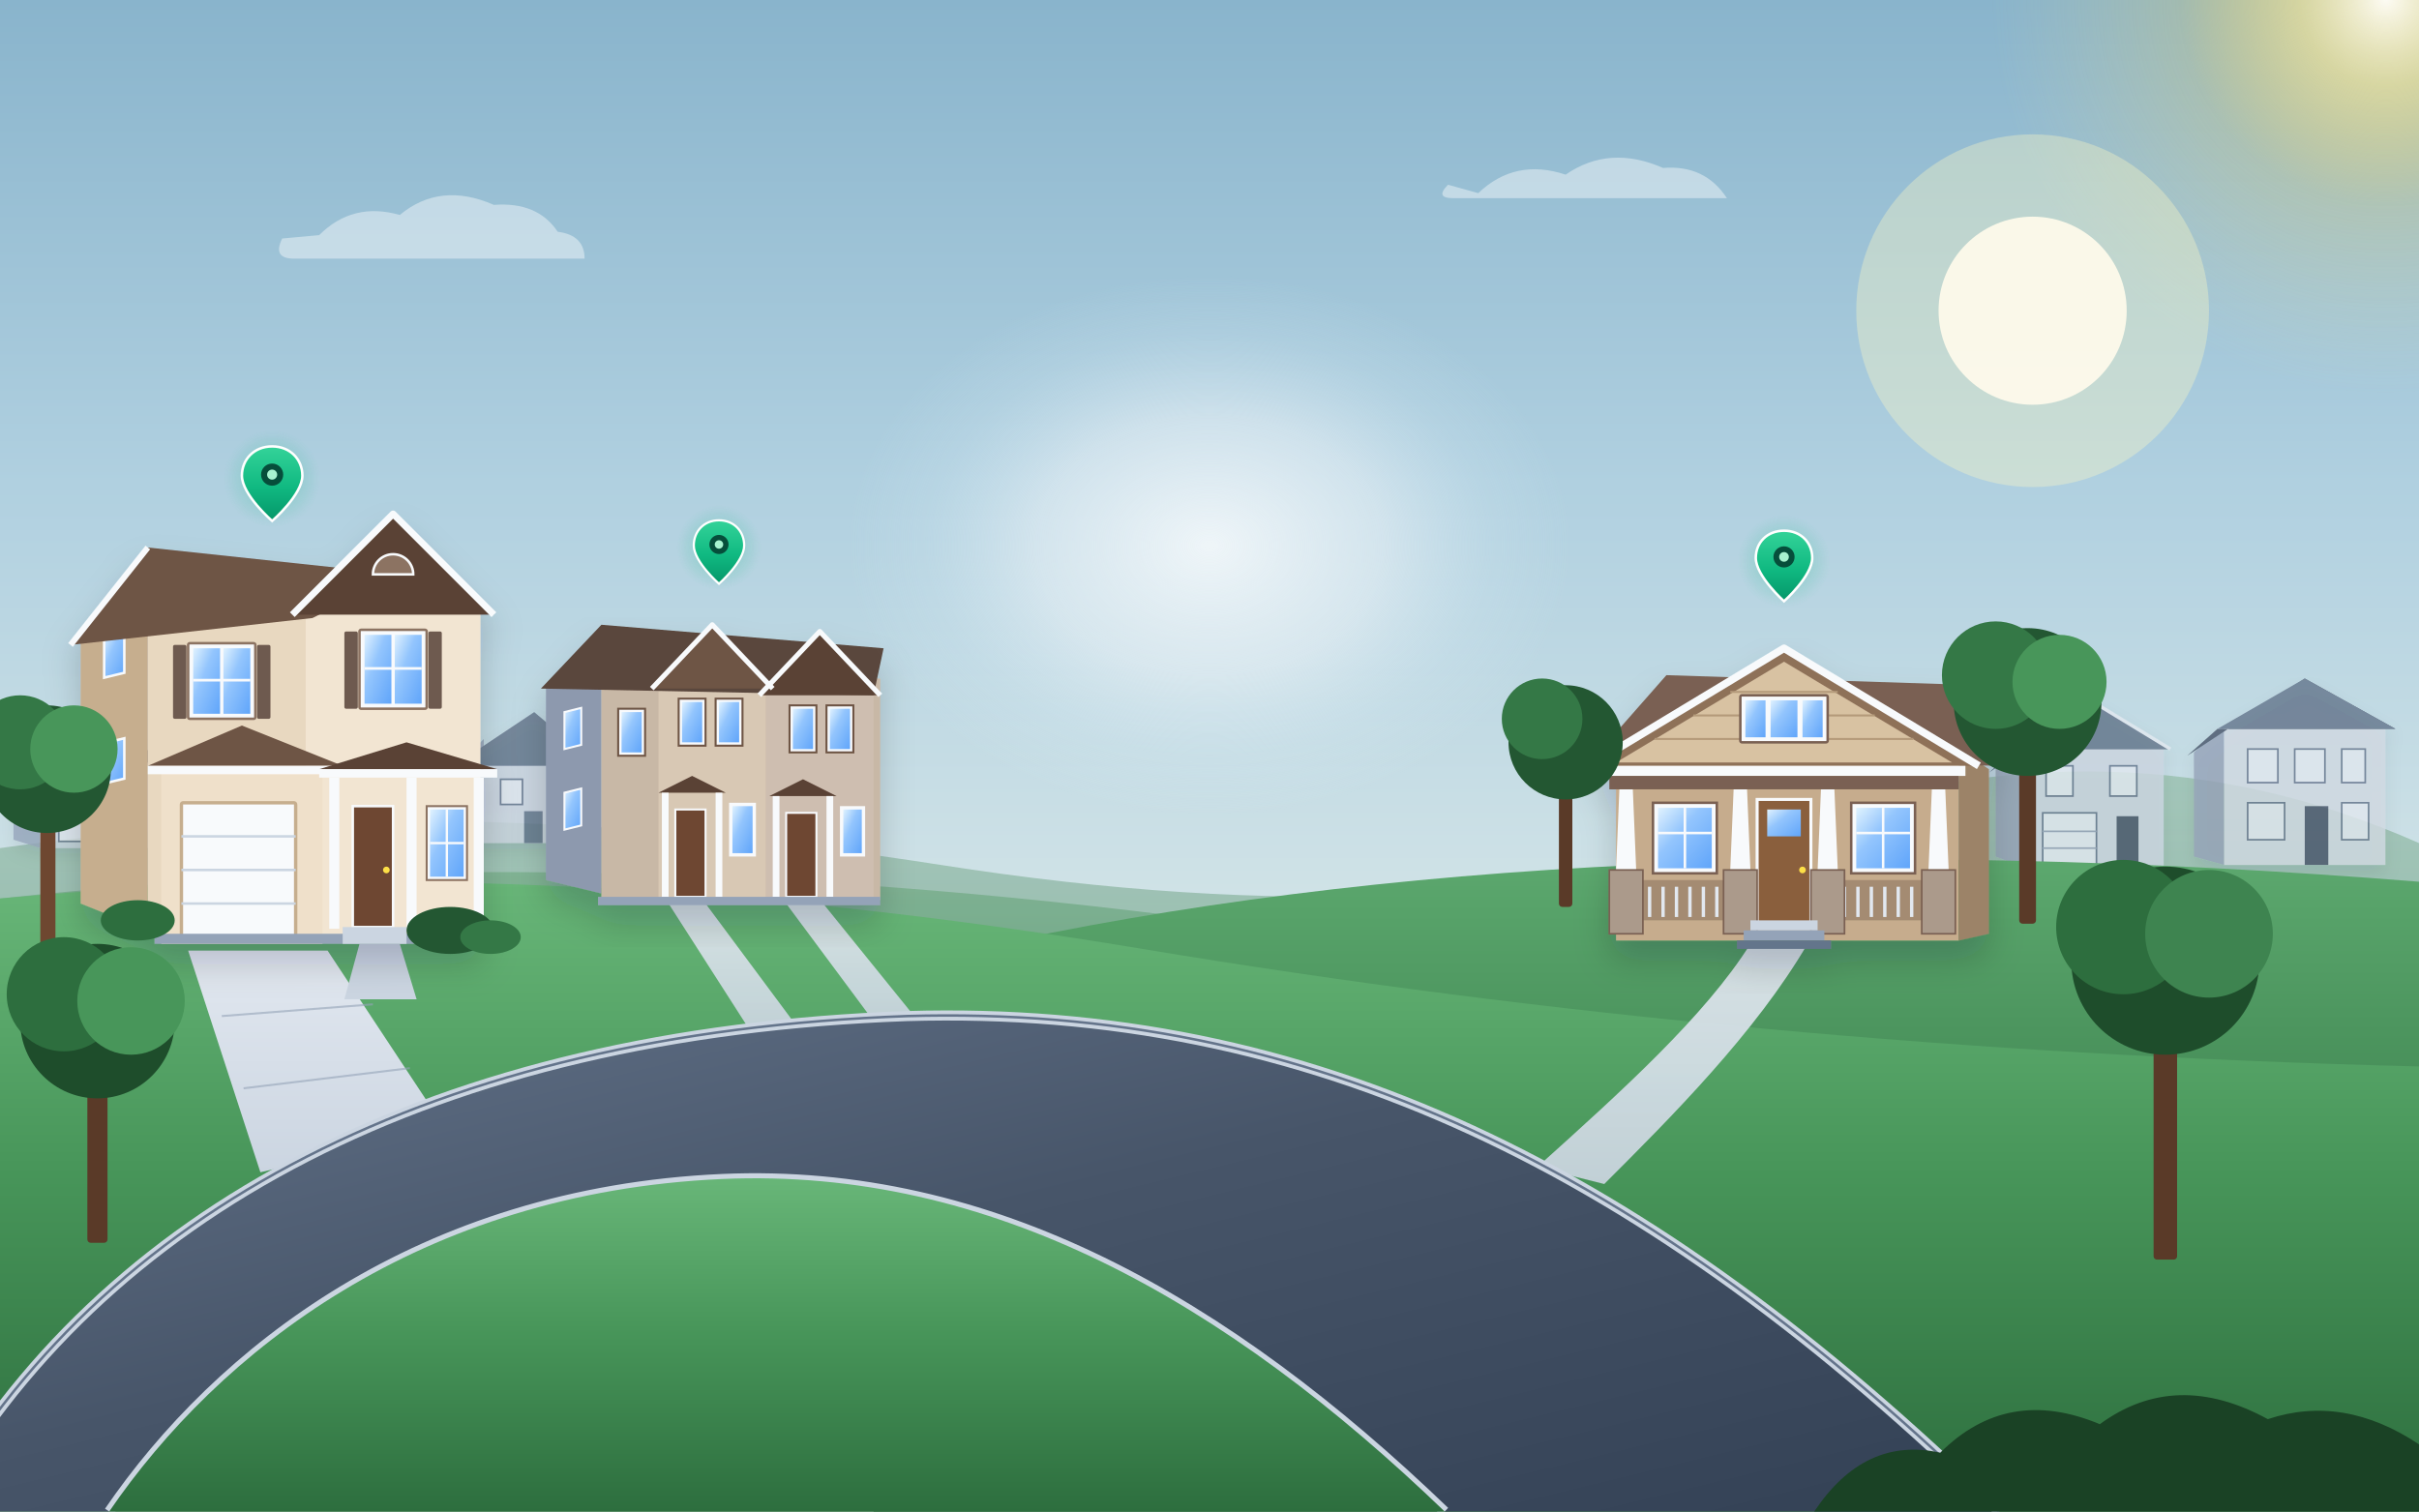
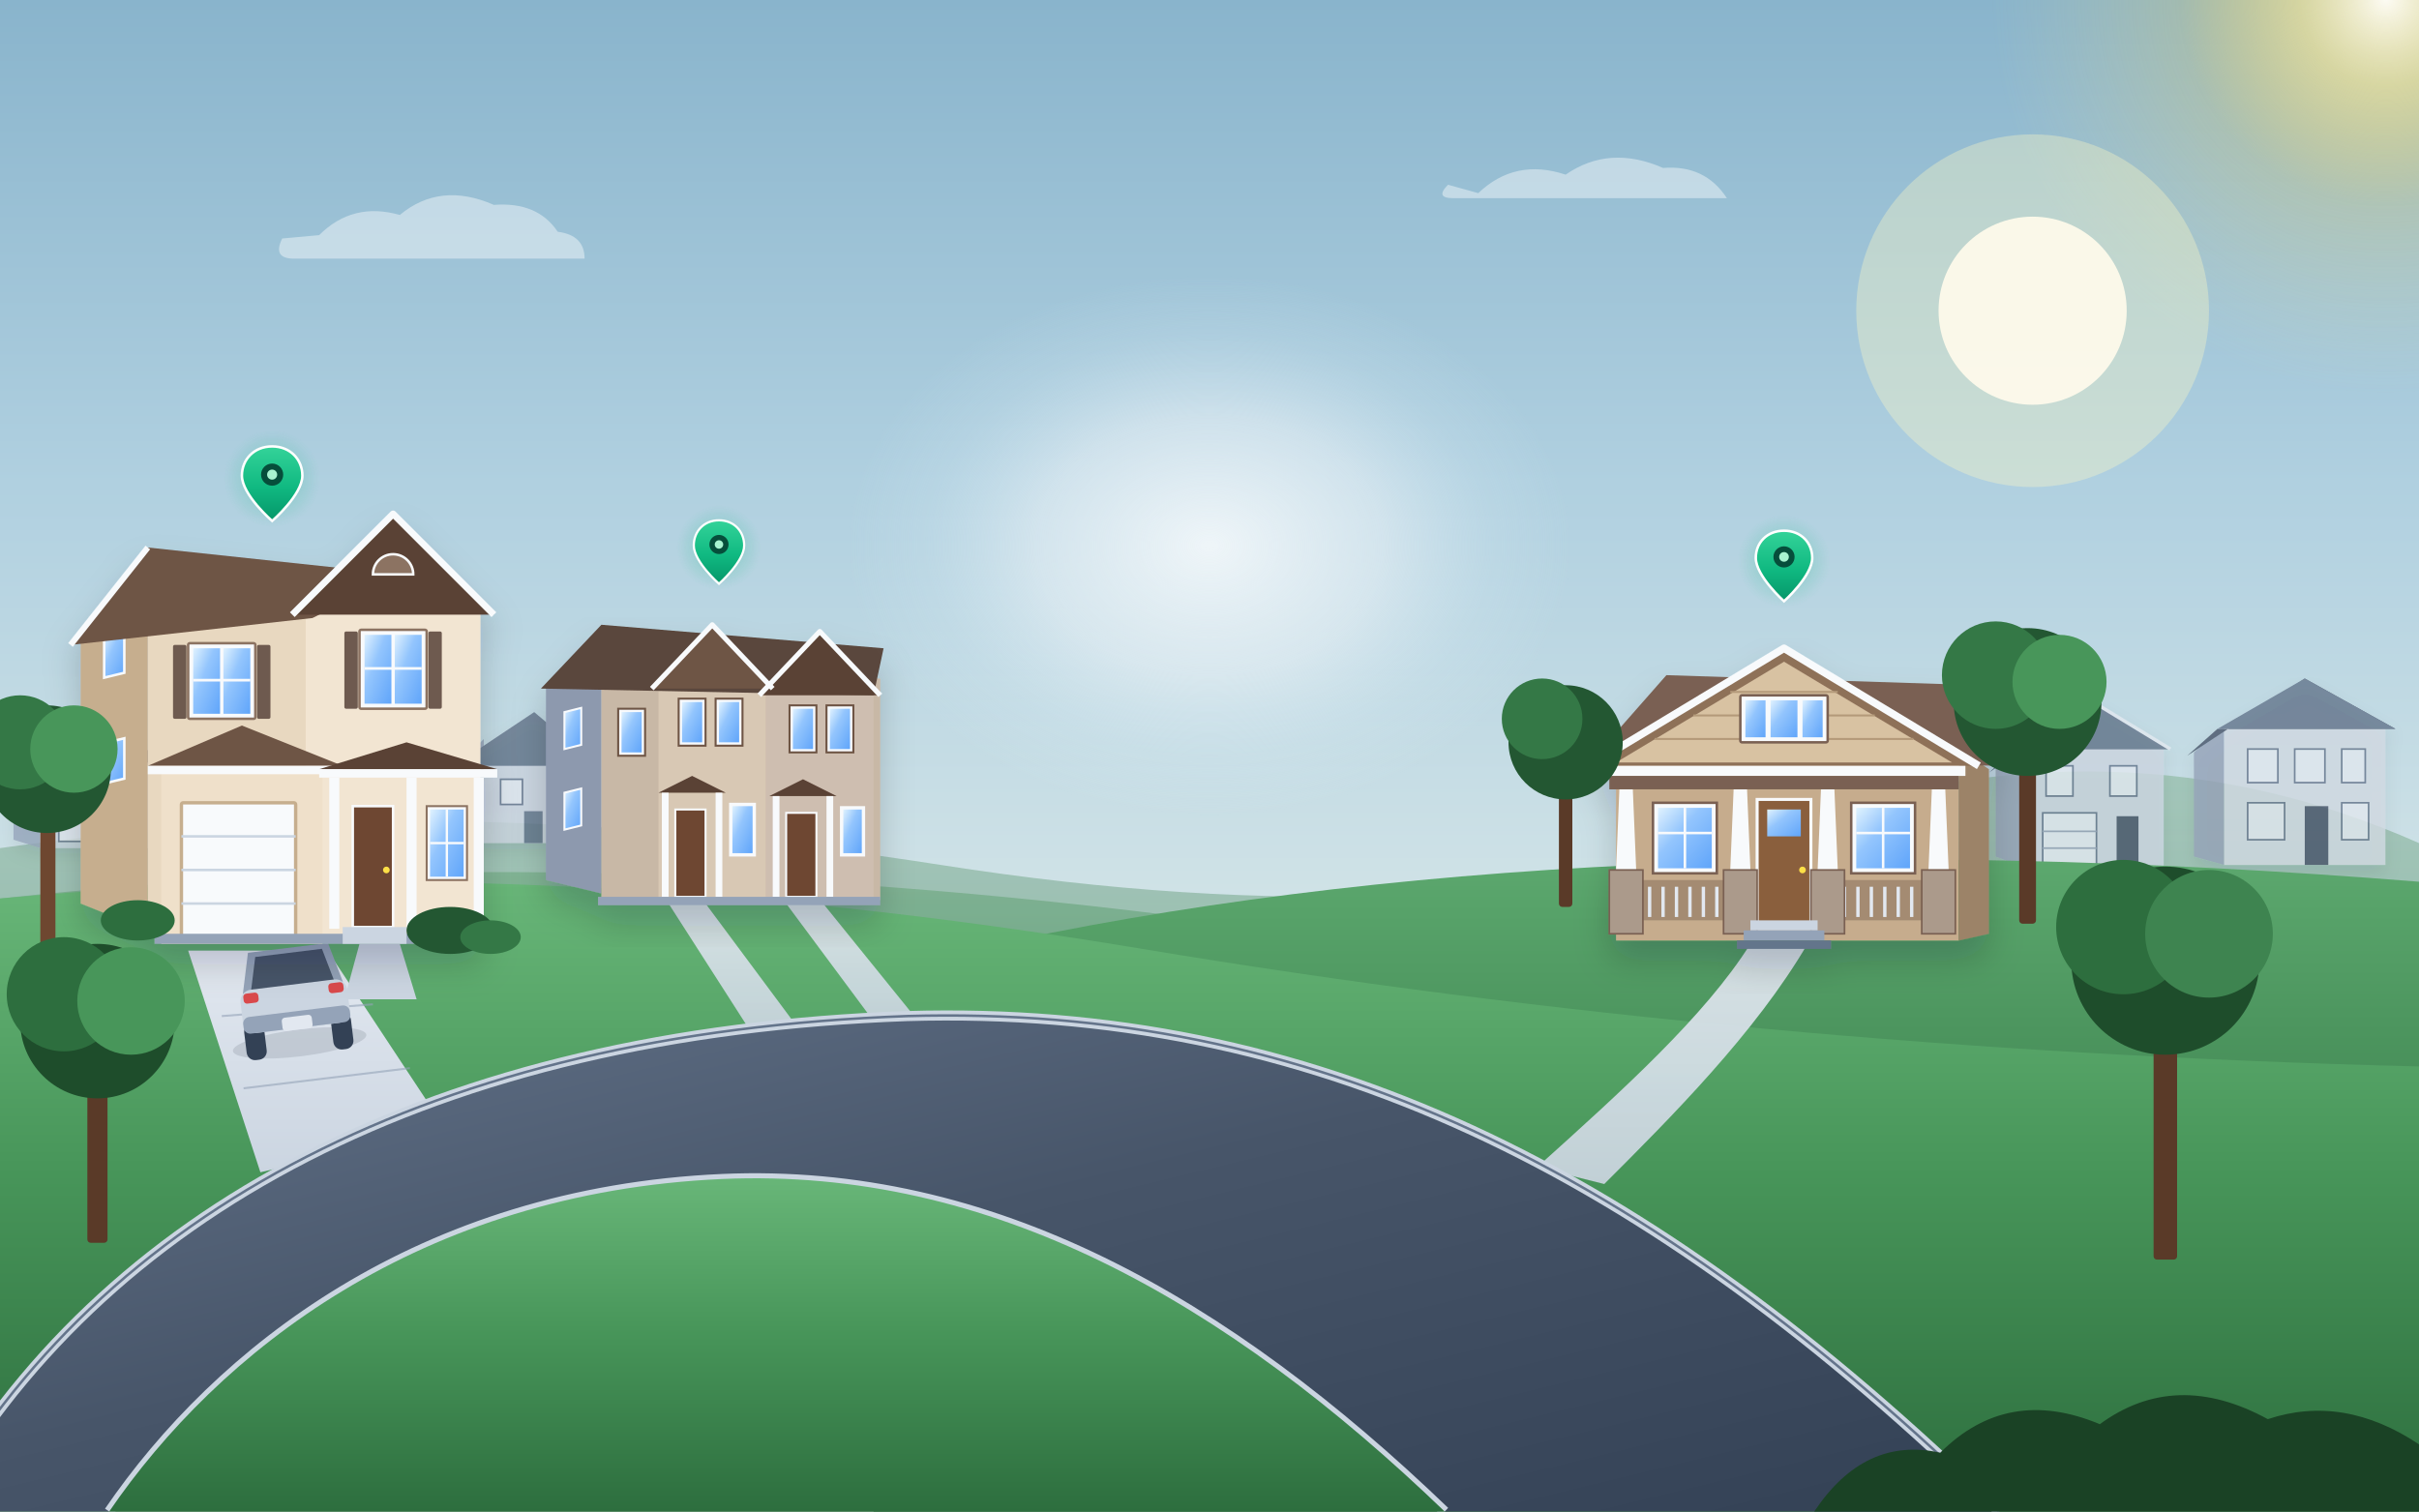
<svg xmlns="http://www.w3.org/2000/svg" id="proptallySceneSvg" viewBox="0 0 1440 900" width="100%" height="100%" preserveAspectRatio="xMidYMid slice" style="display:block;">
  <style>
    @keyframes ptCloudDrift { from { transform: translateX(-14px); } to { transform: translateX(14px); } }
    .cloud-drift-slow { animation: ptCloudDrift 46s ease-in-out infinite alternate; }

    @keyframes ptPinPulse { 0%, 100% { opacity: 1; } 50% { opacity: 0.68; } }
    .pin-anim-1 { animation: ptPinPulse 4.6s ease-in-out infinite; }
    .pin-anim-2 { animation: ptPinPulse 4.6s ease-in-out infinite 0.6s; }
    .pin-anim-3 { animation: ptPinPulse 4.6s ease-in-out infinite 1.2s; }

    @media (prefers-reduced-motion: reduce) {
      .cloud-drift-slow, .pin-anim-1, .pin-anim-2, .pin-anim-3 { animation: none; }
    }
  </style>
  <defs>
    <linearGradient id="skyGradient" x1="0%" y1="0%" x2="0%" y2="100%">
      <stop offset="0%" stop-color="#89B4CC" />
      <stop offset="32%" stop-color="#B0D0E0" />
      <stop offset="65%" stop-color="#D6E6E8" />
      <stop offset="100%" stop-color="#E8EFE6" />
    </linearGradient>
    <radialGradient id="sunBloom" cx="84%" cy="20%" r="38%">
      <stop offset="0%" stop-color="#FFFDF5" stop-opacity="0.98" />
      <stop offset="22%" stop-color="#FDE68A" stop-opacity="0.65" />
      <stop offset="52%" stop-color="#FCD34D" stop-opacity="0.22" />
      <stop offset="100%" stop-color="#FDE68A" stop-opacity="0" />
    </radialGradient>
    <radialGradient id="centerContrastHalo" cx="50%" cy="42%" r="32%">
      <stop offset="0%" stop-color="#FFFFFF" stop-opacity="0.78" />
      <stop offset="48%" stop-color="#F8FAFC" stop-opacity="0.45" />
      <stop offset="78%" stop-color="#E2F1F8" stop-opacity="0.15" />
      <stop offset="100%" stop-color="#E2F1F8" stop-opacity="0" />
    </radialGradient>
    <linearGradient id="distantRidgeGrad" x1="0%" y1="0%" x2="0%" y2="100%">
      <stop offset="0%" stop-color="#94BDA8" />
      <stop offset="100%" stop-color="#76A48D" />
    </linearGradient>
    <linearGradient id="midValleyGrad" x1="0%" y1="0%" x2="0%" y2="100%">
      <stop offset="0%" stop-color="#7BB08E" />
      <stop offset="100%" stop-color="#558E6B" />
    </linearGradient>
    <linearGradient id="lawnLeftGrad" x1="0%" y1="0%" x2="0%" y2="100%">
      <stop offset="0%" stop-color="#68B678" />
      <stop offset="45%" stop-color="#48965A" />
      <stop offset="100%" stop-color="#2D6E3E" />
    </linearGradient>
    <linearGradient id="lawnRightGrad" x1="0%" y1="0%" x2="0%" y2="100%">
      <stop offset="0%" stop-color="#5CA86E" />
      <stop offset="50%" stop-color="#3E8450" />
      <stop offset="100%" stop-color="#235732" />
    </linearGradient>
    <linearGradient id="asphaltGrad" x1="0%" y1="0%" x2="100%" y2="100%">
      <stop offset="0%" stop-color="#64748B" />
      <stop offset="45%" stop-color="#475569" />
      <stop offset="100%" stop-color="#334155" />
    </linearGradient>
    <linearGradient id="concreteGrad" x1="0%" y1="0%" x2="0%" y2="100%">
      <stop offset="0%" stop-color="#E2E8F0" />
      <stop offset="100%" stop-color="#CBD5E1" />
    </linearGradient>
    <linearGradient id="activeWindowGrad" x1="0%" y1="0%" x2="100%" y2="100%">
      <stop offset="0%" stop-color="#E0F2FE" />
      <stop offset="40%" stop-color="#93C5FD" />
      <stop offset="100%" stop-color="#60A5FA" />
    </linearGradient>
    <linearGradient id="pinBodyGrad" x1="0%" y1="0%" x2="0%" y2="100%">
      <stop offset="0%" stop-color="#34D399" />
      <stop offset="55%" stop-color="#10B981" />
      <stop offset="100%" stop-color="#059669" />
    </linearGradient>
    <radialGradient id="pinHaloGrad" cx="50%" cy="50%" r="50%">
      <stop offset="0%" stop-color="#34D399" stop-opacity="0.7" />
      <stop offset="55%" stop-color="#10B981" stop-opacity="0.25" />
      <stop offset="100%" stop-color="#10B981" stop-opacity="0" />
    </radialGradient>
    <filter id="activeHouseShadow" x="-10%" y="-10%" width="120%" height="125%">
      <feDropShadow dx="0" dy="12" stdDeviation="10" flood-color="#0F172A" flood-opacity="0.18" />
    </filter>
    <filter id="neutralHouseShadow" x="-5%" y="-5%" width="110%" height="115%">
      <feDropShadow dx="0" dy="5" stdDeviation="5" flood-color="#1E293B" flood-opacity="0.09" />
    </filter>
  </defs>
  <rect width="1440" height="900" fill="url(#skyGradient)" />
  <circle cx="1210" cy="185" r="310" fill="url(#sunBloom)" />
  <circle cx="1210" cy="185" r="105" fill="#FEF9C3" opacity="0.35" />
  <circle cx="1210" cy="185" r="56" fill="#FFFBEB" opacity="0.92" />
  <g class="cloud-drift-slow" fill="#FFFFFF" opacity="0.42">
    <path d="M190,140 Q210,120 238,128 Q262,108 294,122 Q320,120 332,138 Q348,140 348,154 L175,154 Q162,154 168,142 Z" />
    <path d="M880,115 Q902,94 932,104 Q958,86 990,100 Q1015,98 1028,118 L865,118 Q854,118 862,110 Z" />
  </g>
  <path d="M0,505 Q260,468 560,515 T1060,492 T1440,502 L1440,650 L0,650 Z" fill="url(#distantRidgeGrad)" opacity="0.7" />
  <path d="M0,535 Q340,498 720,548 T1180,520 L1440,535 L1440,680 L0,680 Z" fill="url(#midValleyGrad)" opacity="0.85" />
  <g id="neutral-background-houses" filter="url(#neutralHouseShadow)">
    <g id="neutral-home-1" opacity="0.78">
      <polygon points="8,452 24,435 24,505 8,500" fill="#94A3B8" />
      <rect x="24" y="452" width="68" height="53" fill="#CBD5E1" />
      <polygon points="4,454 24,433 96,454" fill="#64748B" />
      <polygon points="20,454 58,420 96,454" fill="#475569" />
      <rect x="35" y="463" width="14" height="16" fill="#E2E8F0" stroke="#64748B" stroke-width="1" />
      <rect x="65" y="463" width="14" height="16" fill="#E2E8F0" stroke="#64748B" stroke-width="1" />
      <rect x="35" y="485" width="14" height="16" fill="#E2E8F0" stroke="#64748B" stroke-width="1" />
      <rect x="66" y="484" width="12" height="21" fill="#64748B" />
    </g>
    <g id="neutral-home-2" opacity="0.82">
      <polygon points="274,454 288,440 288,502 274,498" fill="#94A3B8" />
      <rect x="288" y="454" width="64" height="48" fill="#CBD5E1" />
      <polygon points="270,456 318,424 356,456" fill="#64748B" />
      <rect x="298" y="464" width="13" height="15" fill="#E2E8F0" stroke="#64748B" stroke-width="1" />
      <rect x="326" y="464" width="13" height="15" fill="#E2E8F0" stroke="#64748B" stroke-width="1" />
      <rect x="312" y="483" width="11" height="19" fill="#64748B" />
    </g>
    <g id="neutral-home-6" opacity="0.82">
      <polygon points="1188,458 1204,444 1204,516 1188,510" fill="#94A3B8" />
      <rect x="1204" y="444" width="84" height="72" fill="#CBD5E1" />
      <polygon points="1184,460 1246,418 1292,446 1200,446" fill="#475569" />
      <polygon points="1200,446 1246,418 1292,446" fill="#64748B" />
      <polyline points="1200,446 1246,418 1292,446" fill="none" stroke="#E2E8F0" stroke-width="2" />
      <rect x="1218" y="456" width="16" height="18" fill="#E2E8F0" stroke="#64748B" stroke-width="1" />
      <rect x="1256" y="456" width="16" height="18" fill="#E2E8F0" stroke="#64748B" stroke-width="1" />
      <rect x="1216" y="484" width="32" height="32" fill="#E2E8F0" stroke="#64748B" stroke-width="1" />
      <line x1="1216" y1="495" x2="1248" y2="495" stroke="#94A3B8" stroke-width="1" />
      <line x1="1216" y1="505" x2="1248" y2="505" stroke="#94A3B8" stroke-width="1" />
      <rect x="1260" y="486" width="13" height="30" fill="#475569" />
    </g>
    <g id="neutral-home-7" opacity="0.80">
      <polygon points="1306,448 1324,432 1324,515 1306,510" fill="#94A3B8" />
      <rect x="1324" y="432" width="96" height="83" fill="#D1D9E2" />
      <polygon points="1302,450 1372,404 1426,434 1320,434" fill="#475569" />
      <polygon points="1320,434 1372,404 1426,434" fill="#64748B" />
      <rect x="1338" y="446" width="18" height="20" fill="#E2E8F0" stroke="#64748B" stroke-width="1" />
      <rect x="1366" y="446" width="18" height="20" fill="#E2E8F0" stroke="#64748B" stroke-width="1" />
      <rect x="1394" y="446" width="14" height="20" fill="#E2E8F0" stroke="#64748B" stroke-width="1" />
      <rect x="1338" y="478" width="22" height="22" fill="#E2E8F0" stroke="#64748B" stroke-width="1" />
      <rect x="1372" y="480" width="14" height="35" fill="#475569" />
      <rect x="1394" y="478" width="16" height="22" fill="#E2E8F0" stroke="#64748B" stroke-width="1" />
    </g>
  </g>
  <g fill="#CBD5E1" opacity="0.45">
    <polygon points="1220,516 1246,516 1265,565 1235,565" />
  </g>
  <path d="M580,565 Q940,485 1440,525 L1440,900 L520,900 Z" fill="url(#lawnRightGrad)" />
  <path d="M0,535 Q320,505 680,565 T1440,635 L1440,900 L0,900 Z" fill="url(#lawnLeftGrad)" />
  <g id="active-driveways">
    <path d="M112,566 L195,566 L265,672 L155,698 Z" fill="url(#concreteGrad)" />
    <path d="M214,562 L238,562 L248,595 L205,595 Z" fill="#CBD5E1" />
    <line x1="132" y1="605" x2="222" y2="598" stroke="#94A3B8" stroke-width="1.2" opacity="0.6" />
    <line x1="145" y1="648" x2="244" y2="636" stroke="#94A3B8" stroke-width="1.2" opacity="0.6" />
    <path d="M398,538 L420,538 L475,612 L448,616 Z" fill="url(#concreteGrad)" opacity="0.9" />
    <path d="M468,538 L490,538 L545,606 L520,608 Z" fill="url(#concreteGrad)" opacity="0.9" />
    <path d="M1042,562 L1076,562 C1045,615 995,665 955,705 L915,695 C965,650 1015,605 1042,562 Z" fill="url(#concreteGrad)" opacity="0.92" />
+   </g>
+   <g id="driveway-car" transform="translate(178 618) rotate(-7)">
+     <ellipse cx="0" cy="3" rx="40" ry="8" fill="#0F172A" opacity="0.12" />
+     <rect x="-32" y="-12" width="12" height="22" rx="5" fill="#334155" />
+     <rect x="20" y="-12" width="12" height="22" rx="5" fill="#334155" />
+     <polygon points="-30,-30 -24,-54 24,-54 30,-30" fill="#94A3B8" />
+     <polygon points="-25,-31 -20,-51 20,-51 25,-31" fill="#475569" />
+     <rect x="-32" y="-32" width="64" height="26" rx="7" fill="#CBD5E1" />
+     <rect x="-32" y="-16" width="64" height="10" rx="4" fill="#94A3B8" />
+     <rect x="-9" y="-13" width="18" height="8" rx="2" fill="#E2E8F0" />
+     <rect x="-30" y="-30" width="9" height="6" rx="2" fill="#DC2626" opacity="0.8" />
+     <rect x="21" y="-30" width="9" height="6" rx="2" fill="#DC2626" opacity="0.8" />
  </g>
  <path d="M-40,900 C60,720 260,615 540,605 C780,598 980,695 1190,900 L860,900 C730,775 590,695 430,702 C250,710 130,805 65,900 Z" fill="url(#asphaltGrad)" />
  <path d="M-40,900 C60,720 260,615 540,605 C780,598 980,695 1190,900" fill="none" stroke="#CBD5E1" stroke-width="6" />
  <path d="M-40,900 C60,720 260,615 540,605 C780,598 980,695 1190,900" fill="none" stroke="#64748B" stroke-width="1.5" />
  <path d="M65,900 C130,805 250,710 430,702 C590,695 730,775 860,900" fill="none" stroke="#CBD5E1" stroke-width="6" />
  <path d="M65,900 C130,805 250,710 430,702 C590,695 730,775 860,900 Z" fill="url(#lawnLeftGrad)" />
  <g id="highlighted-property-1-sfh" filter="url(#activeHouseShadow)">
    <polygon points="48,382 88,332 88,554 48,538" fill="#C6AE8E" />
    <polygon points="62,379.5 74,376.6 74,400.6 62,403.5" fill="url(#activeWindowGrad)" stroke="#F8FAFC" stroke-width="1.5" />
    <polygon points="62,442.5 74,439.6 74,463.6 62,466.5" fill="url(#activeWindowGrad)" stroke="#F8FAFC" stroke-width="1.5" />
    <rect x="88" y="362" width="188" height="196" fill="#E8D8C0" />
    <polygon points="182,362 234,312 286,362 286,558 182,558" fill="#F2E5D2" />
    <rect x="96" y="456" width="96" height="106" fill="#EFE0CA" />
    <polygon points="88,456 144,432 204,456" fill="#6E5444" />
    <rect x="88" y="456" width="116" height="5" fill="#F8FAFC" />
    <polygon points="42,384 88,326 238,342 186,368" fill="#6E5444" />
    <polygon points="174,366 234,306 294,366" fill="#5A4234" />
    <polyline points="174,366 234,306 294,366" fill="none" stroke="#F8FAFC" stroke-width="4" stroke-linejoin="round" />
    <polyline points="42,384 88,326" fill="none" stroke="#F8FAFC" stroke-width="3.5" />
    <path d="M222,342 A12,12 0 0,1 246,342 Z" fill="#8C7362" stroke="#F8FAFC" stroke-width="1.5" />
    <rect x="103" y="384" width="8" height="44" fill="#6E5A4F" rx="1" />
    <rect x="153" y="384" width="8" height="44" fill="#6E5A4F" rx="1" />
    <rect x="112" y="383" width="40" height="45" fill="#F8FAFC" stroke="#8C7362" stroke-width="1.5" rx="1" />
    <rect x="115" y="386" width="16" height="39" fill="url(#activeWindowGrad)" />
    <rect x="133" y="386" width="16" height="39" fill="url(#activeWindowGrad)" />
    <line x1="115" y1="405" x2="149" y2="405" stroke="#F8FAFC" stroke-width="1.6" />
    <rect x="205" y="376" width="8" height="46" fill="#6E5A4F" rx="1" />
    <rect x="255" y="376" width="8" height="46" fill="#6E5A4F" rx="1" />
    <rect x="214" y="375" width="40" height="47" fill="#F8FAFC" stroke="#8C7362" stroke-width="1.5" rx="1" />
    <rect x="217" y="378" width="16" height="41" fill="url(#activeWindowGrad)" />
    <rect x="235" y="378" width="16" height="41" fill="url(#activeWindowGrad)" />
    <line x1="217" y1="398" x2="251" y2="398" stroke="#F8FAFC" stroke-width="1.6" />
    <rect x="108" y="478" width="68" height="82" fill="#F8FAFC" stroke="#C6AE8E" stroke-width="2" rx="1" />
    <line x1="108" y1="498" x2="176" y2="498" stroke="#CBD5E1" stroke-width="1.5" />
    <line x1="108" y1="518" x2="176" y2="518" stroke="#CBD5E1" stroke-width="1.5" />
    <line x1="108" y1="538" x2="176" y2="538" stroke="#CBD5E1" stroke-width="1.5" />
    <polygon points="190,458 242,442 296,458" fill="#5A4234" />
    <rect x="190" y="458" width="106" height="5" fill="#F8FAFC" />
    <rect x="196" y="463" width="6" height="90" fill="#F8FAFC" />
    <rect x="242" y="463" width="6" height="90" fill="#F8FAFC" />
    <rect x="282" y="463" width="6" height="90" fill="#F8FAFC" />
    <rect x="210" y="480" width="24" height="72" fill="#6E4730" stroke="#F8FAFC" stroke-width="1.5" />
    <circle cx="230" cy="518" r="2" fill="#FDE047" />
    <rect x="254" y="480" width="24" height="44" fill="#F8FAFC" stroke="#8C7362" stroke-width="1.2" />
    <rect x="256" y="482" width="20" height="40" fill="url(#activeWindowGrad)" />
    <line x1="266" y1="482" x2="266" y2="522" stroke="#F8FAFC" stroke-width="1.4" />
    <line x1="256" y1="502" x2="276" y2="502" stroke="#F8FAFC" stroke-width="1.4" />
    <rect x="92" y="556" width="196" height="6" fill="#94A3B8" />
    <rect x="204" y="552" width="38" height="10" fill="#CBD5E1" />
  </g>
  <g id="highlighted-property-2-townhomes" filter="url(#activeHouseShadow)">
    <polygon points="325,408 358,376 358,532 325,524" fill="#8D99AE" />
    <polygon points="336,424 346,421.5 346,443.5 336,446" fill="url(#activeWindowGrad)" stroke="#F8FAFC" stroke-width="1.2" />
    <polygon points="336,472 346,469.5 346,491.5 336,494" fill="url(#activeWindowGrad)" stroke="#F8FAFC" stroke-width="1.2" />
    <rect x="358" y="404" width="166" height="132" fill="#C8B8A6" />
    <polygon points="392,408 424,376 456,408 456,536 392,536" fill="#D8C8B4" />
    <polygon points="456,412 488,380 520,412 520,536 456,536" fill="#CEBEB0" />
    <polygon points="322,410 358,372 526,386 520,414" fill="#5A463C" />
    <polygon points="388,410 424,372 460,410" fill="#6E5444" />
    <polygon points="452,414 488,376 524,414" fill="#5A4234" />
    <polyline points="388,410 424,372 460,410" fill="none" stroke="#F8FAFC" stroke-width="3" stroke-linejoin="round" />
    <polyline points="452,414 488,376 524,414" fill="none" stroke="#F8FAFC" stroke-width="3" stroke-linejoin="round" />
    <rect x="368" y="422" width="16" height="28" fill="#F8FAFC" stroke="#6E5444" stroke-width="1.2" />
    <rect x="370" y="424" width="12" height="24" fill="url(#activeWindowGrad)" />
    <rect x="404" y="416" width="16" height="28" fill="#F8FAFC" stroke="#6E5444" stroke-width="1.2" />
    <rect x="406" y="418" width="12" height="24" fill="url(#activeWindowGrad)" />
    <rect x="426" y="416" width="16" height="28" fill="#F8FAFC" stroke="#6E5444" stroke-width="1.2" />
    <rect x="428" y="418" width="12" height="24" fill="url(#activeWindowGrad)" />
    <rect x="470" y="420" width="16" height="28" fill="#F8FAFC" stroke="#6E5444" stroke-width="1.2" />
    <rect x="472" y="422" width="12" height="24" fill="url(#activeWindowGrad)" />
    <rect x="492" y="420" width="16" height="28" fill="#F8FAFC" stroke="#6E5444" stroke-width="1.2" />
    <rect x="494" y="422" width="12" height="24" fill="url(#activeWindowGrad)" />
    <polygon points="392,472 412,462 432,472" fill="#5A4234" />
    <rect x="394" y="472" width="4" height="62" fill="#F8FAFC" />
    <rect x="426" y="472" width="4" height="62" fill="#F8FAFC" />
    <rect x="402" y="482" width="18" height="52" fill="#6E4730" stroke="#F8FAFC" stroke-width="1.2" />
    <rect x="434" y="478" width="16" height="32" fill="#F8FAFC" />
    <rect x="436" y="480" width="12" height="28" fill="url(#activeWindowGrad)" />
    <polygon points="458,474 478,464 498,474" fill="#5A4234" />
    <rect x="460" y="474" width="4" height="60" fill="#F8FAFC" />
    <rect x="492" y="474" width="4" height="60" fill="#F8FAFC" />
    <rect x="468" y="484" width="18" height="50" fill="#6E4730" stroke="#F8FAFC" stroke-width="1.2" />
    <rect x="500" y="480" width="15" height="30" fill="#F8FAFC" />
    <rect x="502" y="482" width="11" height="26" fill="url(#activeWindowGrad)" />
    <rect x="356" y="534" width="168" height="5" fill="#94A3B8" />
  </g>
  <g id="highlighted-property-3-craftsman" filter="url(#activeHouseShadow)">
    <rect x="962" y="446" width="204" height="114" fill="#C6AC8D" />
    <polygon points="1166,446 1184,458 1184,556 1166,560" fill="#9C8367" />
    <polygon points="948,452 992,402 1178,408 1192,456" fill="#7A6152" />
    <polygon points="946,456 1062,386 1178,456" fill="#8E7159" />
    <polygon points="962,454 1062,394 1162,454" fill="#D8C2A2" />
    <line x1="985" y1="440" x2="1139" y2="440" stroke="#B49A7A" stroke-width="1.2" />
    <line x1="1008" y1="426" x2="1116" y2="426" stroke="#B49A7A" stroke-width="1.2" />
    <line x1="1030" y1="412" x2="1094" y2="412" stroke="#B49A7A" stroke-width="1.2" />
    <polyline points="946,456 1062,386 1178,456" fill="none" stroke="#F8FAFC" stroke-width="4.5" stroke-linejoin="round" />
    <rect x="1036" y="414" width="52" height="28" fill="#F8FAFC" stroke="#7A6152" stroke-width="1.5" rx="1" />
    <rect x="1039" y="417" width="12" height="22" fill="url(#activeWindowGrad)" />
    <rect x="1054" y="417" width="16" height="22" fill="url(#activeWindowGrad)" />
    <rect x="1073" y="417" width="12" height="22" fill="url(#activeWindowGrad)" />
    <rect x="954" y="456" width="216" height="6" fill="#F8FAFC" />
    <rect x="958" y="462" width="208" height="8" fill="#7A6152" />
    <rect x="984" y="478" width="38" height="42" fill="#F8FAFC" stroke="#7A6152" stroke-width="1.5" />
    <rect x="987" y="481" width="32" height="36" fill="url(#activeWindowGrad)" />
    <line x1="1003" y1="481" x2="1003" y2="517" stroke="#F8FAFC" stroke-width="1.5" />
    <line x1="987" y1="496" x2="1019" y2="496" stroke="#F8FAFC" stroke-width="1.5" />
    <rect x="1102" y="478" width="38" height="42" fill="#F8FAFC" stroke="#7A6152" stroke-width="1.5" />
    <rect x="1105" y="481" width="32" height="36" fill="url(#activeWindowGrad)" />
    <line x1="1121" y1="481" x2="1121" y2="517" stroke="#F8FAFC" stroke-width="1.5" />
    <line x1="1105" y1="496" x2="1137" y2="496" stroke="#F8FAFC" stroke-width="1.5" />
    <rect x="1046" y="476" width="32" height="76" fill="#8A5F3C" stroke="#F8FAFC" stroke-width="1.8" />
    <rect x="1052" y="482" width="20" height="16" fill="url(#activeWindowGrad)" />
    <circle cx="1073" cy="518" r="2" fill="#FDE047" />
    <rect x="974" y="524" width="62" height="24" fill="#A48B72" />
    <g stroke="#E2E8F0" stroke-width="2">
      <line x1="982" y1="528" x2="982" y2="546" />
      <line x1="990" y1="528" x2="990" y2="546" />
      <line x1="998" y1="528" x2="998" y2="546" />
      <line x1="1006" y1="528" x2="1006" y2="546" />
      <line x1="1014" y1="528" x2="1014" y2="546" />
      <line x1="1022" y1="528" x2="1022" y2="546" />
    </g>
    <rect x="1088" y="524" width="62" height="24" fill="#A48B72" />
    <g stroke="#E2E8F0" stroke-width="2">
      <line x1="1098" y1="528" x2="1098" y2="546" />
      <line x1="1106" y1="528" x2="1106" y2="546" />
      <line x1="1114" y1="528" x2="1114" y2="546" />
      <line x1="1122" y1="528" x2="1122" y2="546" />
      <line x1="1130" y1="528" x2="1130" y2="546" />
      <line x1="1138" y1="528" x2="1138" y2="546" />
    </g>
    <polygon points="964,470 972,470 974,518 962,518" fill="#F8FAFC" />
    <rect x="958" y="518" width="20" height="38" fill="#AB9A8B" stroke="#7A6152" stroke-width="1" />
    <polygon points="1032,470 1040,470 1042,518 1030,518" fill="#F8FAFC" />
    <rect x="1026" y="518" width="20" height="38" fill="#AB9A8B" stroke="#7A6152" stroke-width="1" />
    <polygon points="1084,470 1092,470 1094,518 1082,518" fill="#F8FAFC" />
    <rect x="1078" y="518" width="20" height="38" fill="#AB9A8B" stroke="#7A6152" stroke-width="1" />
    <polygon points="1150,470 1158,470 1160,518 1148,518" fill="#F8FAFC" />
    <rect x="1144" y="518" width="20" height="38" fill="#AB9A8B" stroke="#7A6152" stroke-width="1" />
    <rect x="1042" y="548" width="40" height="6" fill="#CBD5E1" />
    <rect x="1038" y="554" width="48" height="6" fill="#94A3B8" />
    <rect x="1034" y="560" width="56" height="5" fill="#64748B" />
  </g>
  <g id="suburban-trees-and-shrubs">
    <rect x="24" y="485" width="9" height="82" fill="#6E4730" rx="2" />
    <circle cx="28" cy="458" r="38" fill="#235732" />
    <circle cx="12" cy="442" r="28" fill="#347846" />
    <circle cx="44" cy="446" r="26" fill="#48965A" />
    <ellipse cx="82" cy="548" rx="22" ry="12" fill="#2D6E3E" />
    <ellipse cx="268" cy="554" rx="26" ry="14" fill="#235732" />
    <ellipse cx="292" cy="558" rx="18" ry="10" fill="#347846" />
    <rect x="928" y="468" width="8" height="72" fill="#5A3A28" rx="2" />
    <circle cx="932" cy="442" r="34" fill="#235732" />
    <circle cx="918" cy="428" r="24" fill="#347846" />
    <rect x="1202" y="455" width="10" height="95" fill="#5A3A28" rx="2" />
    <circle cx="1207" cy="418" r="44" fill="#235732" />
    <circle cx="1188" cy="402" r="32" fill="#347846" />
    <circle cx="1226" cy="406" r="28" fill="#48965A" />
    <rect x="52" y="645" width="12" height="95" fill="#5A3A28" rx="2" />
    <circle cx="58" cy="608" r="46" fill="#1E4D2B" />
    <circle cx="38" cy="592" r="34" fill="#2D6E3E" />
    <circle cx="78" cy="596" r="32" fill="#48965A" />
    <rect x="1282" y="625" width="14" height="125" fill="#5A3A28" rx="2" />
    <circle cx="1289" cy="572" r="56" fill="#1E4D2B" />
    <circle cx="1264" cy="552" r="40" fill="#2D6E3E" />
    <circle cx="1315" cy="556" r="38" fill="#3E8450" />
    <path d="M1080,900 Q1110,855 1155,865 Q1195,825 1250,848 Q1295,815 1350,845 Q1395,830 1440,860 L1440,900 Z" fill="#1A4225" />
  </g>
  <g id="telemetry-badges-group">
    <g class="pin-anim-1" transform="translate(162, 285) scale(0.6)">
      <circle cx="0" cy="0" r="48" fill="url(#pinHaloGrad)" opacity="0.65" />
      <path d="M0,-32 C-18,-32 -30,-19 -30,-3 C-30,16 0,42 0,42 C0,42 30,16 30,-3 C30,-19 18,-32 0,-32 Z" fill="url(#pinBodyGrad)" stroke="#FFFFFF" stroke-width="2.5" />
      <circle cx="0" cy="-4" r="11" fill="#064E3B" />
      <circle cx="0" cy="-4" r="5" fill="#A7F3D0" />
    </g>
    <g class="pin-anim-2" transform="translate(428, 326) scale(0.6)">
      <circle cx="0" cy="0" r="42" fill="url(#pinHaloGrad)" opacity="0.65" />
      <path d="M0,-27 C-15,-27 -25,-16 -25,-2 C-25,14 0,36 0,36 C0,36 25,14 25,-2 C25,-16 15,-27 0,-27 Z" fill="url(#pinBodyGrad)" stroke="#FFFFFF" stroke-width="2.2" />
      <circle cx="0" cy="-3" r="9.5" fill="#064E3B" />
      <circle cx="0" cy="-3" r="4.2" fill="#A7F3D0" />
    </g>
    <g class="pin-anim-3" transform="translate(1062, 334) scale(0.6)">
      <circle cx="0" cy="0" r="46" fill="url(#pinHaloGrad)" opacity="0.65" />
      <path d="M0,-30 C-17,-30 -28,-18 -28,-3 C-28,15 0,40 0,40 C0,40 28,15 28,-3 C28,-18 17,-30 0,-30 Z" fill="url(#pinBodyGrad)" stroke="#FFFFFF" stroke-width="2.5" />
      <circle cx="0" cy="-4" r="10.5" fill="#064E3B" />
      <circle cx="0" cy="-4" r="4.8" fill="#A7F3D0" />
    </g>
  </g>
  <ellipse cx="720" cy="365" rx="340" ry="250" fill="url(#centerContrastHalo)" />
</svg>
